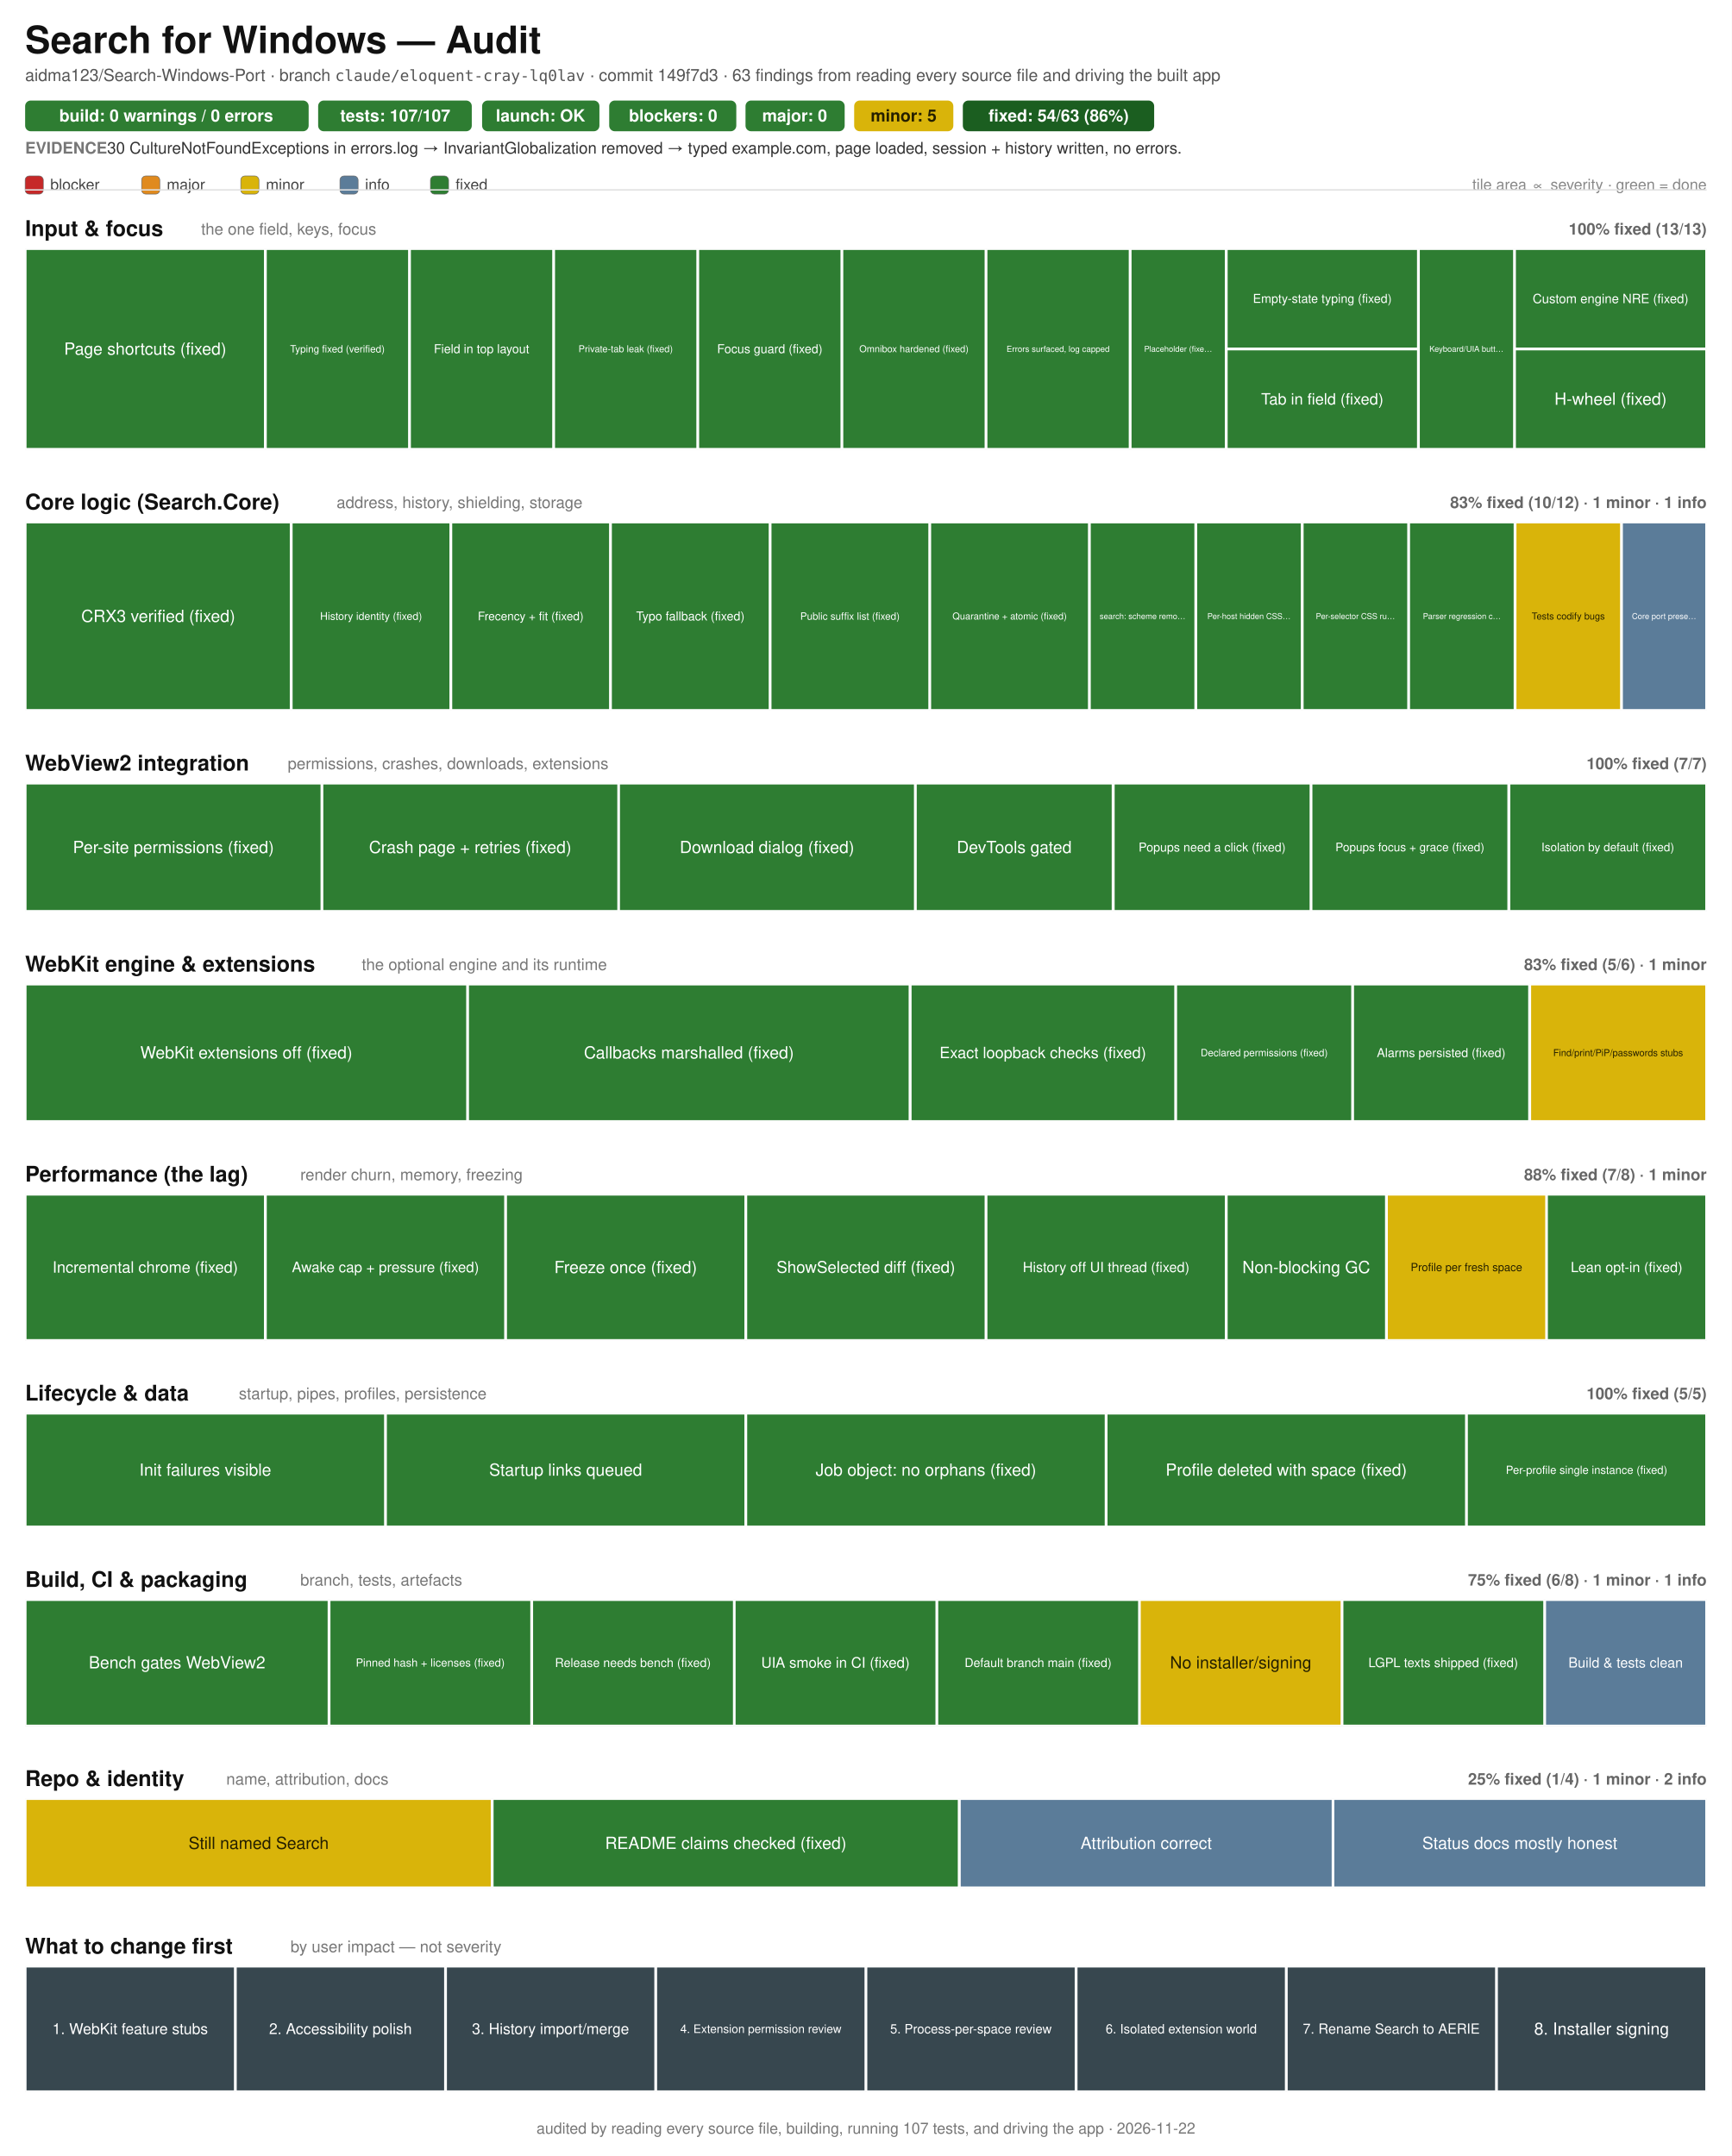
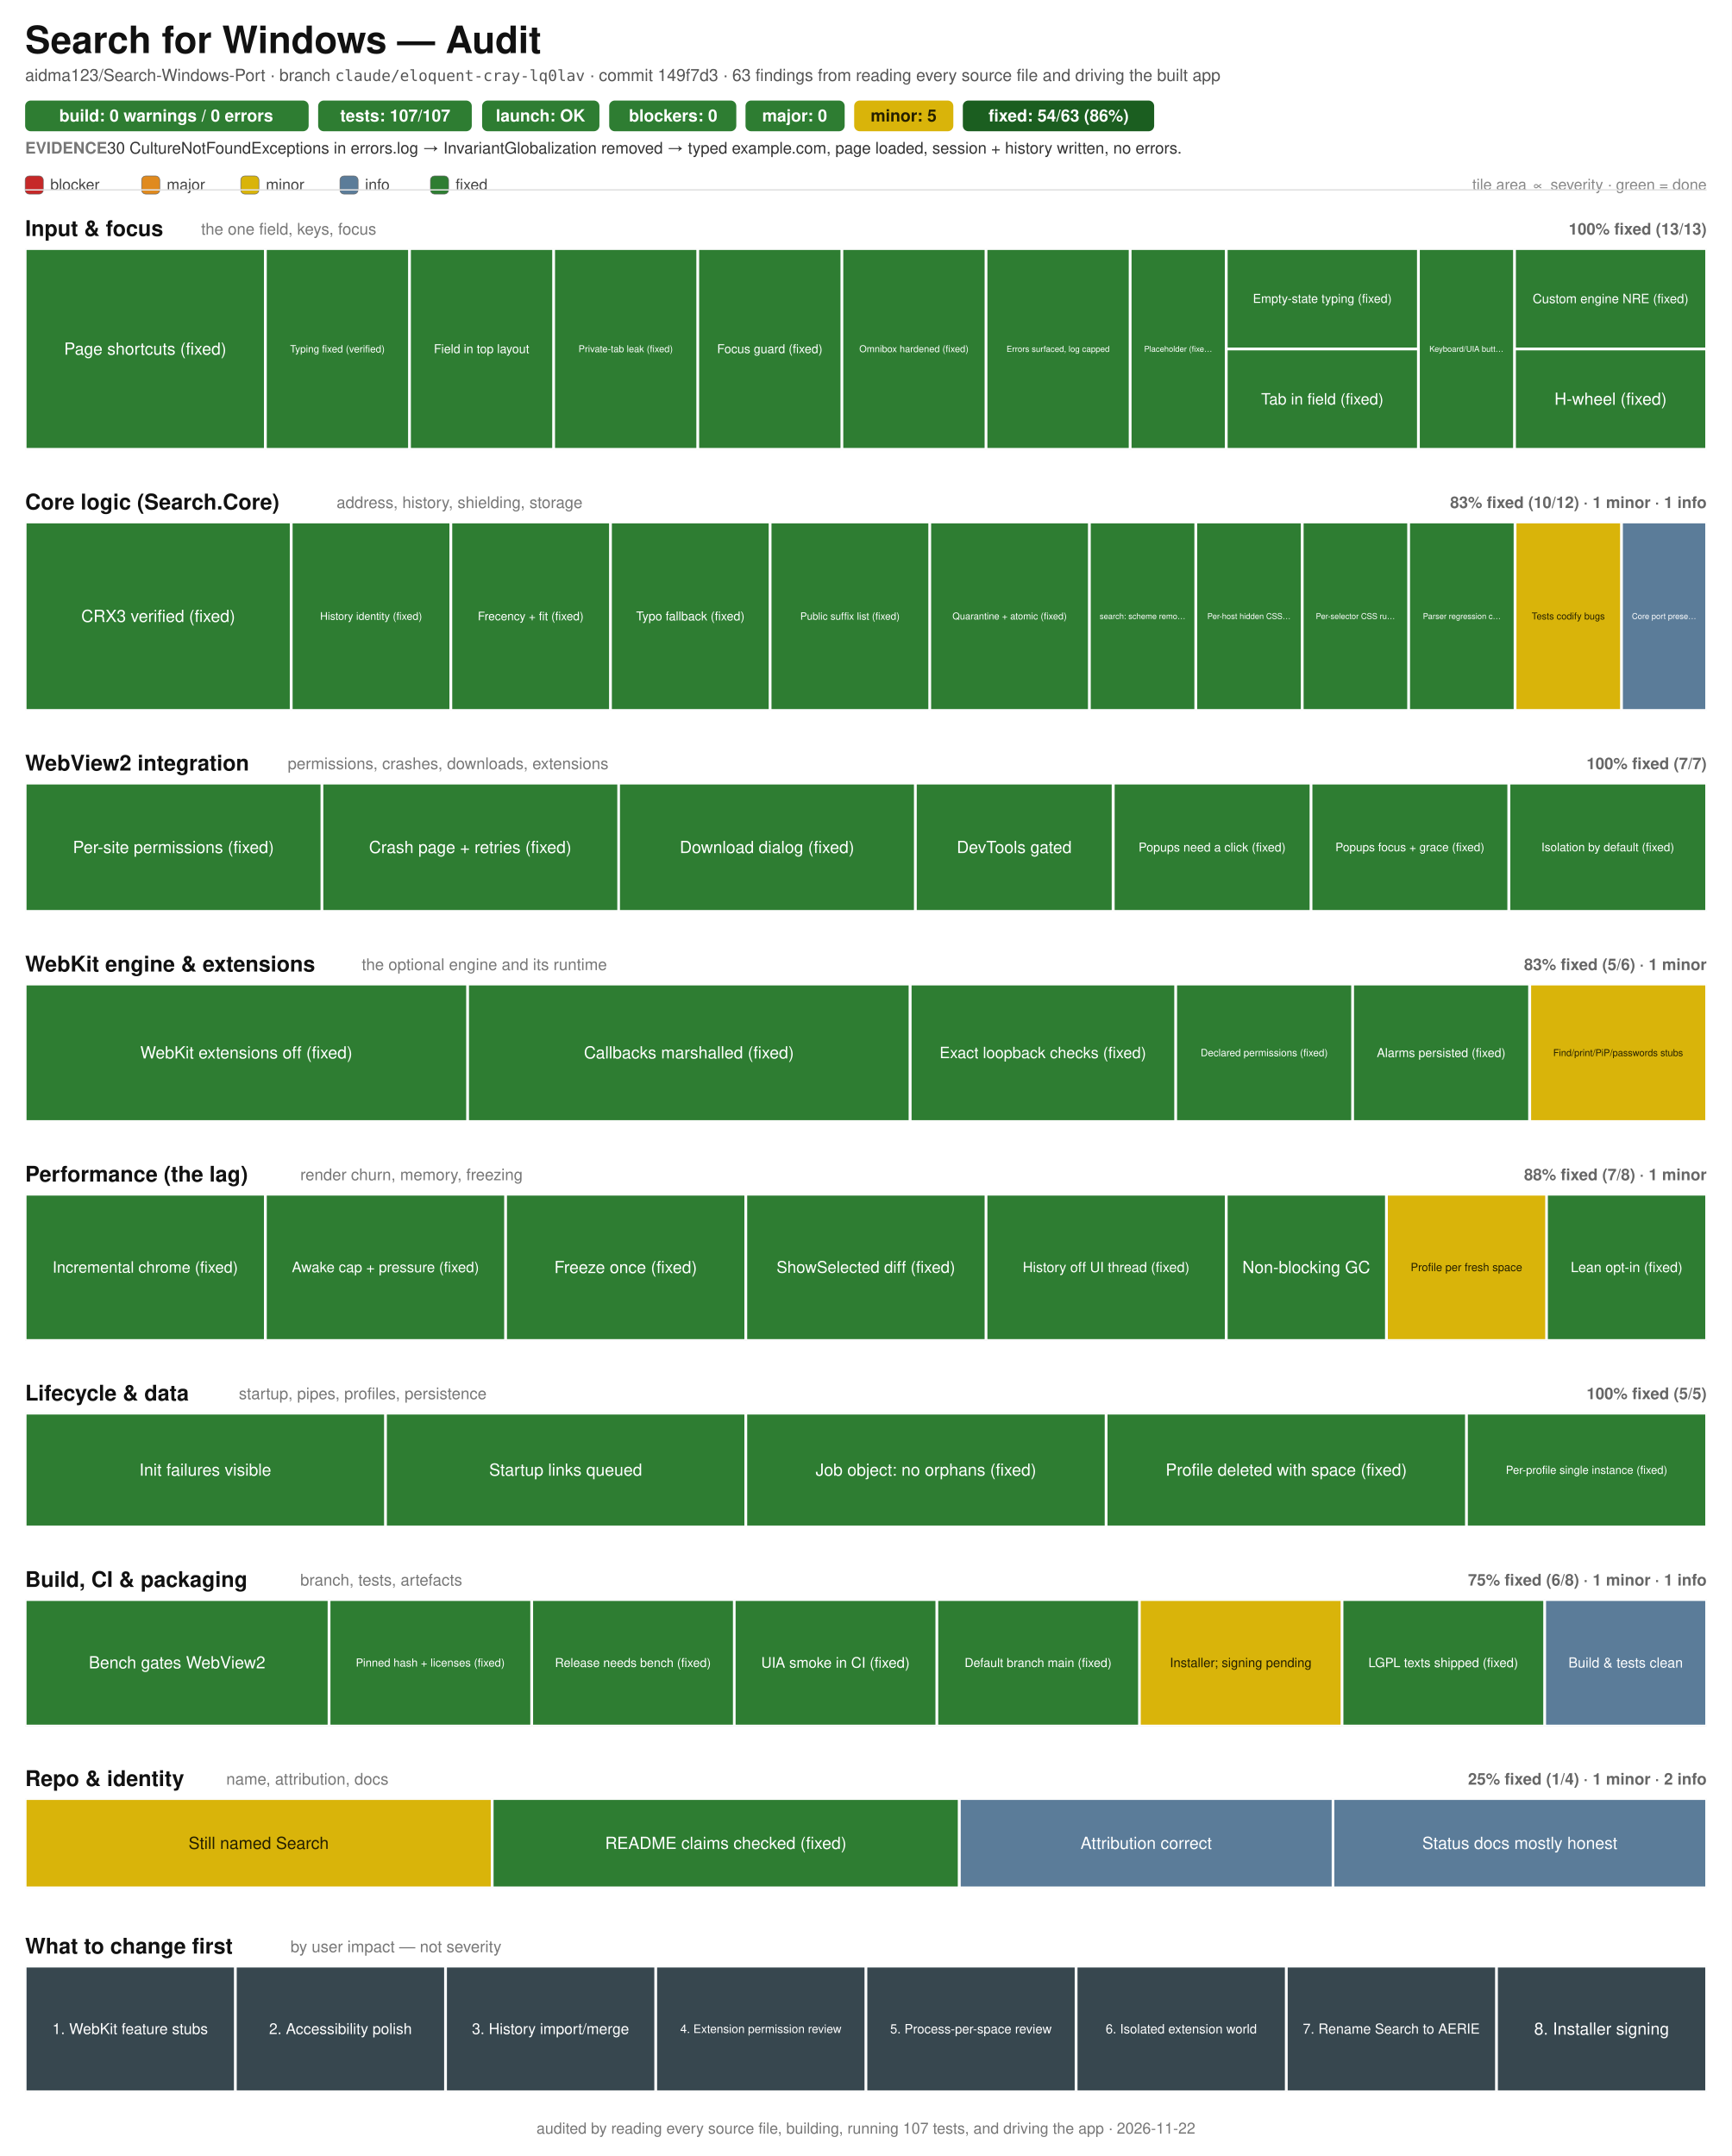
<svg xmlns="http://www.w3.org/2000/svg" width="1240" height="1544" viewBox="0 0 1240 1544" font-family="Segoe UI, Helvetica, Arial, sans-serif">
  <rect width="1240" height="1544" fill="#ffffff" />
  <text x="18" y="38" font-size="27" font-weight="bold" fill="#111">Search for Windows — Audit</text>
  <text x="18" y="58" font-size="12" fill="#555">aidma123/Search-Windows-Port · branch <tspan font-family="Consolas, 'Cascadia Mono', monospace" font-size="11">claude/eloquent-cray-lq0lav</tspan> · commit 149f7d3 · 63 findings from reading every source file and driving the built app</text>
  <rect x="18" y="72" width="203" height="22" rx="4" fill="#2e7d32" />
  <text x="119" y="87" font-size="12" font-weight="bold" fill="#fff" text-anchor="middle">build: 0 warnings / 0 errors</text>
  <rect x="227.8" y="72" width="110" height="22" rx="4" fill="#2e7d32" />
  <text x="283" y="87" font-size="12" font-weight="bold" fill="#fff" text-anchor="middle">tests: 107/107</text>
  <rect x="345.2" y="72" width="84" height="22" rx="4" fill="#2e7d32" />
  <text x="387" y="87" font-size="12" font-weight="bold" fill="#fff" text-anchor="middle">launch: OK</text>
  <rect x="436.2" y="72" width="91" height="22" rx="4" fill="#2e7d32" />
  <text x="482" y="87" font-size="12" font-weight="bold" fill="#fff" text-anchor="middle">blockers: 0</text>
  <rect x="533.8" y="72" width="71" height="22" rx="4" fill="#2e7d32" />
  <text x="569" y="87" font-size="12" font-weight="bold" fill="#ffffff" text-anchor="middle">major: 0</text>
  <rect x="611.6" y="72" width="71" height="22" rx="4" fill="#d9b40a" />
  <text x="647" y="87" font-size="12" font-weight="bold" fill="#241f00" text-anchor="middle">minor: 5</text>
  <rect x="689.4" y="72" width="137" height="22" rx="4" fill="#1b5e20" />
  <text x="758" y="87" font-size="12" font-weight="bold" fill="#fff" text-anchor="middle">fixed: 54/63 (86%)</text>
  <text x="18" y="110" font-size="11.5" fill="#333">
    <tspan font-weight="bold" fill="#777">EVIDENCE  </tspan>30 CultureNotFoundExceptions in errors.log → InvariantGlobalization removed → typed example.com, page loaded, session + history written, no errors.</text>
  <rect x="18" y="126" width="13" height="13" rx="3" fill="#c62828" stroke="#666" stroke-width="0.4" />
  <text x="36" y="136" font-size="11" fill="#444">blocker</text>
  <rect x="101.4" y="126" width="13" height="13" rx="3" fill="#e08a1e" stroke="#666" stroke-width="0.4" />
  <text x="119.4" y="136" font-size="11" fill="#444">major</text>
  <rect x="172.4" y="126" width="13" height="13" rx="3" fill="#d9b40a" stroke="#666" stroke-width="0.4" />
  <text x="190.4" y="136" font-size="11" fill="#444">minor</text>
  <rect x="243.4" y="126" width="13" height="13" rx="3" fill="#5b7c99" stroke="#666" stroke-width="0.4" />
  <text x="261.4" y="136" font-size="11" fill="#444">info</text>
  <rect x="308.2" y="126" width="13" height="13" rx="3" fill="#2e7d32" stroke="#666" stroke-width="0.4" />
  <text x="326.2" y="136" font-size="11" fill="#444">fixed</text>
  <text x="1222" y="136" font-size="11" fill="#888" text-anchor="end">tile area ∝ severity · green = done</text>
  <line x1="18" y1="136" x2="1222" y2="136" stroke="#e0e0e0" />
  <text x="18" y="169" font-size="15.5" font-weight="bold" fill="#111">Input &amp; focus</text>
  <text x="144" y="168" font-size="11.5" fill="#777">the one field, keys, focus</text>
  <text x="1222" y="168" font-size="11.5" font-weight="bold" fill="#666" text-anchor="end">100% fixed (13/13)</text>
  <rect x="18" y="178" width="1204" height="144" fill="#efefef" />
  <rect x="18.5" y="178.5" width="171.0" height="142.8" fill="#2e7d32" stroke="#ffffff" stroke-width="1" />
  <text x="104.0" y="254.0" font-size="12.0" fill="#ffffff" text-anchor="middle">Page shortcuts (fixed)</text>
  <rect x="190.5" y="178.5" width="102.2" height="142.8" fill="#2e7d32" stroke="#ffffff" stroke-width="1" />
  <text x="241.6" y="252.4" font-size="7.2" fill="#ffffff" text-anchor="middle">Typing fixed (verified)</text>
  <rect x="293.7" y="178.5" width="102.2" height="142.8" fill="#2e7d32" stroke="#ffffff" stroke-width="1" />
  <text x="344.8" y="252.9" font-size="8.8" fill="#ffffff" text-anchor="middle">Field in top layout</text>
  <rect x="396.9" y="178.5" width="102.2" height="142.8" fill="#2e7d32" stroke="#ffffff" stroke-width="1" />
  <text x="448.0" y="252.2" font-size="6.8" fill="#ffffff" text-anchor="middle">Private-tab leak (fixed)</text>
  <rect x="500.1" y="178.5" width="102.2" height="142.8" fill="#2e7d32" stroke="#ffffff" stroke-width="1" />
  <text x="551.2" y="252.9" font-size="8.8" fill="#ffffff" text-anchor="middle">Focus guard (fixed)</text>
  <rect x="603.3" y="178.5" width="102.2" height="142.8" fill="#2e7d32" stroke="#ffffff" stroke-width="1" />
  <text x="654.4" y="252.2" font-size="6.8" fill="#ffffff" text-anchor="middle">Omnibox hardened (fixed)</text>
  <rect x="706.5" y="178.5" width="102.2" height="142.8" fill="#2e7d32" stroke="#ffffff" stroke-width="1" />
  <text x="757.6" y="252.0" font-size="6.0" fill="#ffffff" text-anchor="middle">Errors surfaced, log capped</text>
  <rect x="809.7" y="178.5" width="67.8" height="142.8" fill="#2e7d32" stroke="#ffffff" stroke-width="1" />
  <text x="843.6" y="251.9" font-size="5.8" fill="#ffffff" text-anchor="middle">Placeholder (fixe…</text>
  <rect x="878.5" y="178.5" width="136.6" height="70.9" fill="#2e7d32" stroke="#ffffff" stroke-width="1" />
  <text x="946.8" y="216.9" font-size="8.8" fill="#ffffff" text-anchor="middle">Empty-state typing (fixed)</text>
  <rect x="878.5" y="250.4" width="136.6" height="70.9" fill="#2e7d32" stroke="#ffffff" stroke-width="1" />
  <text x="946.8" y="289.7" font-size="11.2" fill="#ffffff" text-anchor="middle">Tab in field (fixed)</text>
  <rect x="1016.1" y="178.5" width="67.8" height="142.8" fill="#2e7d32" stroke="#ffffff" stroke-width="1" />
  <text x="1050.0" y="251.9" font-size="5.8" fill="#ffffff" text-anchor="middle">Keyboard/UIA butt…</text>
  <rect x="1084.9" y="178.5" width="136.6" height="70.9" fill="#2e7d32" stroke="#ffffff" stroke-width="1" />
  <text x="1153.2" y="217.1" font-size="9.2" fill="#ffffff" text-anchor="middle">Custom engine NRE (fixed)</text>
  <rect x="1084.9" y="250.4" width="136.6" height="70.9" fill="#2e7d32" stroke="#ffffff" stroke-width="1" />
  <text x="1153.2" y="289.9" font-size="12.0" fill="#ffffff" text-anchor="middle">H-wheel (fixed)</text>
  <text x="18" y="364.822" font-size="15.5" font-weight="bold" fill="#111">Core logic (Search.Core)</text>
  <text x="241" y="363.822" font-size="11.5" fill="#777">address, history, shielding, storage</text>
  <text x="1222" y="363.822" font-size="11.5" font-weight="bold" fill="#666" text-anchor="end">83% fixed (10/12) · 1 minor · 1 info</text>
  <rect x="18" y="373.822" width="1204" height="135" fill="#efefef" />
  <rect x="18.5" y="374.3" width="189.5" height="134.0" fill="#2e7d32" stroke="#ffffff" stroke-width="1" />
  <text x="113.3" y="445.4" font-size="12.0" fill="#ffffff" text-anchor="middle">CRX3 verified (fixed)</text>
  <rect x="209.0" y="374.3" width="113.3" height="134.0" fill="#2e7d32" stroke="#ffffff" stroke-width="1" />
  <text x="265.7" y="443.9" font-size="7.6" fill="#ffffff" text-anchor="middle">History identity (fixed)</text>
  <rect x="323.3" y="374.3" width="113.3" height="134.0" fill="#2e7d32" stroke="#ffffff" stroke-width="1" />
  <text x="380.0" y="444.2" font-size="8.4" fill="#ffffff" text-anchor="middle">Frecency + fit (fixed)</text>
  <rect x="437.6" y="374.3" width="113.3" height="134.0" fill="#2e7d32" stroke="#ffffff" stroke-width="1" />
  <text x="494.3" y="444.3" font-size="8.8" fill="#ffffff" text-anchor="middle">Typo fallback (fixed)</text>
  <rect x="551.9" y="374.3" width="113.3" height="134.0" fill="#2e7d32" stroke="#ffffff" stroke-width="1" />
  <text x="608.6" y="443.8" font-size="7.2" fill="#ffffff" text-anchor="middle">Public suffix list (fixed)</text>
  <rect x="666.2" y="374.3" width="113.3" height="134.0" fill="#2e7d32" stroke="#ffffff" stroke-width="1" />
  <text x="722.9" y="443.6" font-size="6.8" fill="#ffffff" text-anchor="middle">Quarantine + atomic (fixed)</text>
  <rect x="780.5" y="374.3" width="75.2" height="134.0" fill="#2e7d32" stroke="#ffffff" stroke-width="1" />
  <text x="818.1" y="443.3" font-size="5.8" fill="#ffffff" text-anchor="middle">search: scheme remo…</text>
  <rect x="856.7" y="374.3" width="75.2" height="134.0" fill="#2e7d32" stroke="#ffffff" stroke-width="1" />
  <text x="894.3" y="443.3" font-size="5.8" fill="#ffffff" text-anchor="middle">Per-host hidden CSS…</text>
  <rect x="932.9" y="374.3" width="75.2" height="134.0" fill="#2e7d32" stroke="#ffffff" stroke-width="1" />
  <text x="970.5" y="443.3" font-size="5.8" fill="#ffffff" text-anchor="middle">Per-selector CSS ru…</text>
  <rect x="1009.1" y="374.3" width="75.2" height="134.0" fill="#2e7d32" stroke="#ffffff" stroke-width="1" />
  <text x="1046.7" y="443.3" font-size="5.8" fill="#ffffff" text-anchor="middle">Parser regression c…</text>
  <rect x="1085.3" y="374.3" width="75.2" height="134.0" fill="#d9b40a" stroke="#ffffff" stroke-width="1" />
  <text x="1122.9" y="443.6" font-size="6.8" fill="#241f00" text-anchor="middle">Tests codify bugs</text>
  <rect x="1161.5" y="374.3" width="60.0" height="134.0" fill="#5b7c99" stroke="#ffffff" stroke-width="1" />
  <text x="1191.5" y="443.3" font-size="5.8" fill="#ffffff" text-anchor="middle">Core port prese…</text>
  <text x="18" y="551.815" font-size="15.5" font-weight="bold" fill="#111">WebView2 integration</text>
  <text x="206" y="550.815" font-size="11.5" fill="#777">permissions, crashes, downloads, extensions</text>
  <text x="1222" y="550.815" font-size="11.5" font-weight="bold" fill="#666" text-anchor="end">100% fixed (7/7)</text>
  <rect x="18" y="560.815" width="1204" height="92" fill="#efefef" />
  <rect x="18.5" y="561.3" width="211.5" height="90.9" fill="#2e7d32" stroke="#ffffff" stroke-width="1" />
  <text x="124.2" y="610.9" font-size="12.0" fill="#ffffff" text-anchor="middle">Per-site permissions (fixed)</text>
  <rect x="231.0" y="561.3" width="211.5" height="90.9" fill="#2e7d32" stroke="#ffffff" stroke-width="1" />
  <text x="336.7" y="610.9" font-size="12.0" fill="#ffffff" text-anchor="middle">Crash page + retries (fixed)</text>
  <rect x="443.4" y="561.3" width="211.5" height="90.9" fill="#2e7d32" stroke="#ffffff" stroke-width="1" />
  <text x="549.2" y="610.9" font-size="12.0" fill="#ffffff" text-anchor="middle">Download dialog (fixed)</text>
  <rect x="655.9" y="561.3" width="140.6" height="90.9" fill="#2e7d32" stroke="#ffffff" stroke-width="1" />
  <text x="726.2" y="610.9" font-size="12.0" fill="#ffffff" text-anchor="middle">DevTools gated</text>
  <rect x="797.6" y="561.3" width="140.6" height="90.9" fill="#2e7d32" stroke="#ffffff" stroke-width="1" />
  <text x="867.9" y="609.8" font-size="8.8" fill="#ffffff" text-anchor="middle">Popups need a click (fixed)</text>
  <rect x="939.2" y="561.3" width="140.6" height="90.9" fill="#2e7d32" stroke="#ffffff" stroke-width="1" />
  <text x="1009.5" y="609.6" font-size="8.4" fill="#ffffff" text-anchor="middle">Popups focus + grace (fixed)</text>
  <rect x="1080.9" y="561.3" width="140.6" height="90.9" fill="#2e7d32" stroke="#ffffff" stroke-width="1" />
  <text x="1151.2" y="609.6" font-size="8.4" fill="#ffffff" text-anchor="middle">Isolation by default (fixed)</text>
  <text x="18" y="695.729" font-size="15.5" font-weight="bold" fill="#111">WebKit engine &amp; extensions</text>
  <text x="259" y="694.729" font-size="11.5" fill="#777">the optional engine and its runtime</text>
  <text x="1222" y="694.729" font-size="11.5" font-weight="bold" fill="#666" text-anchor="end">83% fixed (5/6) · 1 minor</text>
  <rect x="18" y="704.729" width="1204" height="98" fill="#efefef" />
  <rect x="18.5" y="705.2" width="315.8" height="97.5" fill="#2e7d32" stroke="#ffffff" stroke-width="1" />
  <text x="176.4" y="758.0" font-size="12.0" fill="#ffffff" text-anchor="middle">WebKit extensions off (fixed)</text>
  <rect x="335.3" y="705.2" width="315.8" height="97.5" fill="#2e7d32" stroke="#ffffff" stroke-width="1" />
  <text x="493.3" y="758.0" font-size="12.0" fill="#ffffff" text-anchor="middle">Callbacks marshalled (fixed)</text>
  <rect x="652.2" y="705.2" width="189.1" height="97.5" fill="#2e7d32" stroke="#ffffff" stroke-width="1" />
  <text x="746.7" y="757.8" font-size="11.2" fill="#ffffff" text-anchor="middle">Exact loopback checks (fixed)</text>
  <rect x="842.3" y="705.2" width="125.7" height="97.5" fill="#2e7d32" stroke="#ffffff" stroke-width="1" />
  <text x="905.2" y="756.4" font-size="7.2" fill="#ffffff" text-anchor="middle">Declared permissions (fixed)</text>
  <rect x="969.0" y="705.2" width="125.7" height="97.5" fill="#2e7d32" stroke="#ffffff" stroke-width="1" />
  <text x="1031.9" y="757.0" font-size="8.8" fill="#ffffff" text-anchor="middle">Alarms persisted (fixed)</text>
  <rect x="1095.8" y="705.2" width="125.7" height="97.5" fill="#d9b40a" stroke="#ffffff" stroke-width="1" />
  <text x="1158.6" y="756.3" font-size="6.8" fill="#241f00" text-anchor="middle">Find/print/PiP/passwords stubs</text>
  <text x="18" y="846.205" font-size="15.5" font-weight="bold" fill="#111">Performance (the lag)</text>
  <text x="215" y="845.205" font-size="11.5" fill="#777">render churn, memory, freezing</text>
  <text x="1222" y="845.205" font-size="11.5" font-weight="bold" fill="#666" text-anchor="end">88% fixed (7/8) · 1 minor</text>
  <rect x="18" y="855.205" width="1204" height="105" fill="#efefef" />
  <rect x="18.5" y="855.7" width="171.0" height="103.8" fill="#2e7d32" stroke="#ffffff" stroke-width="1" />
  <text x="104.0" y="911.4" font-size="11.2" fill="#ffffff" text-anchor="middle">Incremental chrome (fixed)</text>
  <rect x="190.5" y="855.7" width="171.0" height="103.8" fill="#2e7d32" stroke="#ffffff" stroke-width="1" />
  <text x="276.0" y="911.1" font-size="10.4" fill="#ffffff" text-anchor="middle">Awake cap + pressure (fixed)</text>
  <rect x="362.5" y="855.7" width="171.0" height="103.8" fill="#2e7d32" stroke="#ffffff" stroke-width="1" />
  <text x="448.0" y="911.7" font-size="12.0" fill="#ffffff" text-anchor="middle">Freeze once (fixed)</text>
  <rect x="534.5" y="855.7" width="171.0" height="103.8" fill="#2e7d32" stroke="#ffffff" stroke-width="1" />
  <text x="620.0" y="911.5" font-size="11.6" fill="#ffffff" text-anchor="middle">ShowSelected diff (fixed)</text>
  <rect x="706.5" y="855.7" width="171.0" height="103.8" fill="#2e7d32" stroke="#ffffff" stroke-width="1" />
  <text x="792.0" y="911.0" font-size="10.0" fill="#ffffff" text-anchor="middle">History off UI thread (fixed)</text>
  <rect x="878.5" y="855.7" width="113.7" height="103.8" fill="#2e7d32" stroke="#ffffff" stroke-width="1" />
  <text x="935.3" y="911.7" font-size="12.0" fill="#ffffff" text-anchor="middle">Non-blocking GC</text>
  <rect x="993.2" y="855.7" width="113.7" height="103.8" fill="#d9b40a" stroke="#ffffff" stroke-width="1" />
  <text x="1050.0" y="910.3" font-size="8.0" fill="#241f00" text-anchor="middle">Profile per fresh space</text>
  <rect x="1107.8" y="855.7" width="113.7" height="103.8" fill="#2e7d32" stroke="#ffffff" stroke-width="1" />
  <text x="1164.7" y="911.0" font-size="10.0" fill="#ffffff" text-anchor="middle">Lean opt-in (fixed)</text>
  <text x="18" y="1002.986" font-size="15.5" font-weight="bold" fill="#111">Lifecycle &amp; data</text>
  <text x="171" y="1001.986" font-size="11.5" fill="#777">startup, pipes, profiles, persistence</text>
  <text x="1222" y="1001.986" font-size="11.5" font-weight="bold" fill="#666" text-anchor="end">100% fixed (5/5)</text>
  <rect x="18" y="1011.986" width="1204" height="81" fill="#efefef" />
  <rect x="18.5" y="1012.5" width="257.0" height="80.5" fill="#2e7d32" stroke="#ffffff" stroke-width="1" />
  <text x="147.0" y="1056.8" font-size="12.0" fill="#ffffff" text-anchor="middle">Init failures visible</text>
  <rect x="276.5" y="1012.5" width="257.0" height="80.5" fill="#2e7d32" stroke="#ffffff" stroke-width="1" />
  <text x="405.0" y="1056.8" font-size="12.0" fill="#ffffff" text-anchor="middle">Startup links queued</text>
  <rect x="534.5" y="1012.5" width="257.0" height="80.5" fill="#2e7d32" stroke="#ffffff" stroke-width="1" />
  <text x="663.0" y="1056.8" font-size="12.0" fill="#ffffff" text-anchor="middle">Job object: no orphans (fixed)</text>
  <rect x="792.5" y="1012.5" width="257.0" height="80.5" fill="#2e7d32" stroke="#ffffff" stroke-width="1" />
  <text x="921.0" y="1056.8" font-size="12.0" fill="#ffffff" text-anchor="middle">Profile deleted with space (fixed)</text>
  <rect x="1050.5" y="1012.5" width="171.0" height="80.5" fill="#2e7d32" stroke="#ffffff" stroke-width="1" />
  <text x="1136.0" y="1055.5" font-size="8.0" fill="#ffffff" text-anchor="middle">Per-profile single instance (fixed)</text>
  <text x="18" y="1136.475" font-size="15.5" font-weight="bold" fill="#111">Build, CI &amp; packaging</text>
  <text x="215" y="1135.475" font-size="11.5" fill="#777">branch, tests, artefacts</text>
  <text x="1222" y="1135.475" font-size="11.5" font-weight="bold" fill="#666" text-anchor="end">75% fixed (6/8) · 1 minor · 1 info</text>
  <rect x="18" y="1145.475" width="1204" height="91" fill="#efefef" />
  <rect x="18.5" y="1146.0" width="216.6" height="89.6" fill="#2e7d32" stroke="#ffffff" stroke-width="1" />
  <text x="126.8" y="1194.8" font-size="12.0" fill="#ffffff" text-anchor="middle">Bench gates WebView2</text>
  <rect x="236.1" y="1146.0" width="144.1" height="89.6" fill="#2e7d32" stroke="#ffffff" stroke-width="1" />
  <text x="308.1" y="1193.5" font-size="8.0" fill="#ffffff" text-anchor="middle">Pinned hash + licenses (fixed)</text>
  <rect x="381.2" y="1146.0" width="144.1" height="89.6" fill="#2e7d32" stroke="#ffffff" stroke-width="1" />
  <text x="453.2" y="1193.8" font-size="8.8" fill="#ffffff" text-anchor="middle">Release needs bench (fixed)</text>
  <rect x="526.2" y="1146.0" width="144.1" height="89.6" fill="#2e7d32" stroke="#ffffff" stroke-width="1" />
  <text x="598.2" y="1194.3" font-size="10.4" fill="#ffffff" text-anchor="middle">UIA smoke in CI (fixed)</text>
  <rect x="671.3" y="1146.0" width="144.1" height="89.6" fill="#2e7d32" stroke="#ffffff" stroke-width="1" />
  <text x="743.3" y="1193.8" font-size="8.8" fill="#ffffff" text-anchor="middle">Default branch main (fixed)</text>
  <rect x="816.3" y="1146.0" width="144.1" height="89.6" fill="#d9b40a" stroke="#ffffff" stroke-width="1" />
-   <text x="888.4" y="1194.8" font-size="12.0" fill="#241f00" text-anchor="middle">No installer/signing</text>
+   <text x="888.4" y="1193.9" font-size="9.2" fill="#241f00" text-anchor="middle">Installer; signing pending</text>
  <rect x="961.4" y="1146.0" width="144.1" height="89.6" fill="#2e7d32" stroke="#ffffff" stroke-width="1" />
  <text x="1033.4" y="1193.9" font-size="9.2" fill="#ffffff" text-anchor="middle">LGPL texts shipped (fixed)</text>
  <rect x="1106.5" y="1146.0" width="115.0" height="89.6" fill="#5b7c99" stroke="#ffffff" stroke-width="1" />
  <text x="1164.0" y="1194.2" font-size="10.0" fill="#ffffff" text-anchor="middle">Build &amp; tests clean</text>
  <text x="18" y="1279.043" font-size="15.5" font-weight="bold" fill="#111">Repo &amp; identity</text>
  <text x="162" y="1278.043" font-size="11.5" fill="#777">name, attribution, docs</text>
  <text x="1222" y="1278.043" font-size="11.5" font-weight="bold" fill="#666" text-anchor="end">25% fixed (1/4) · 1 minor · 2 info</text>
  <rect x="18" y="1288.043" width="1204" height="64" fill="#efefef" />
  <rect x="18.5" y="1288.5" width="333.4" height="63.0" fill="#d9b40a" stroke="#ffffff" stroke-width="1" />
  <text x="185.2" y="1324.1" font-size="12.0" fill="#241f00" text-anchor="middle">Still named Search</text>
  <rect x="352.9" y="1288.5" width="333.4" height="63.0" fill="#2e7d32" stroke="#ffffff" stroke-width="1" />
  <text x="519.7" y="1324.1" font-size="12.0" fill="#ffffff" text-anchor="middle">README claims checked (fixed)</text>
  <rect x="687.4" y="1288.5" width="266.6" height="63.0" fill="#5b7c99" stroke="#ffffff" stroke-width="1" />
  <text x="820.7" y="1324.1" font-size="12.0" fill="#ffffff" text-anchor="middle">Attribution correct</text>
  <rect x="954.9" y="1288.5" width="266.6" height="63.0" fill="#5b7c99" stroke="#ffffff" stroke-width="1" />
  <text x="1088.2" y="1324.1" font-size="12.0" fill="#ffffff" text-anchor="middle">Status docs mostly honest</text>
  <text x="18" y="1399.043" font-size="15.5" font-weight="bold" fill="#111">What to change first</text>
  <text x="208" y="1398.043" font-size="11.5" fill="#777">by user impact — not severity</text>
  <rect x="18" y="1408.043" width="1204" height="90" fill="#ececec" />
  <rect x="18.5" y="1408.5" width="149.5" height="89.0" fill="#37474f" stroke="#ffffff" stroke-width="1" />
  <text x="93.2" y="1456.7" font-size="10.8" fill="#ffffff" text-anchor="middle">1. WebKit feature stubs</text>
  <rect x="169.0" y="1408.5" width="149.5" height="89.0" fill="#37474f" stroke="#ffffff" stroke-width="1" />
  <text x="243.8" y="1456.7" font-size="10.8" fill="#ffffff" text-anchor="middle">2. Accessibility polish</text>
  <rect x="319.5" y="1408.5" width="149.5" height="89.0" fill="#37474f" stroke="#ffffff" stroke-width="1" />
  <text x="394.2" y="1456.7" font-size="10.8" fill="#ffffff" text-anchor="middle">3. History import/merge</text>
  <rect x="470.0" y="1408.5" width="149.5" height="89.0" fill="#37474f" stroke="#ffffff" stroke-width="1" />
  <text x="544.8" y="1455.9" font-size="8.4" fill="#ffffff" text-anchor="middle">4. Extension permission review</text>
  <rect x="620.5" y="1408.5" width="149.5" height="89.0" fill="#37474f" stroke="#ffffff" stroke-width="1" />
  <text x="695.2" y="1456.2" font-size="9.2" fill="#ffffff" text-anchor="middle">5. Process-per-space review</text>
  <rect x="771.0" y="1408.5" width="149.5" height="89.0" fill="#37474f" stroke="#ffffff" stroke-width="1" />
  <text x="845.8" y="1456.2" font-size="9.2" fill="#ffffff" text-anchor="middle">6. Isolated extension world</text>
  <rect x="921.5" y="1408.5" width="149.5" height="89.0" fill="#37474f" stroke="#ffffff" stroke-width="1" />
  <text x="996.2" y="1456.4" font-size="10.0" fill="#ffffff" text-anchor="middle">7. Rename Search to AERIE</text>
  <rect x="1072.0" y="1408.5" width="149.5" height="89.0" fill="#37474f" stroke="#ffffff" stroke-width="1" />
  <text x="1146.8" y="1457.1" font-size="12.0" fill="#ffffff" text-anchor="middle">8. Installer signing</text>
  <text x="620.0" y="1528" font-size="11" fill="#777" text-anchor="middle">audited by reading every source file, building, running 107 tests, and driving the app · 2026-11-22</text>
</svg>
